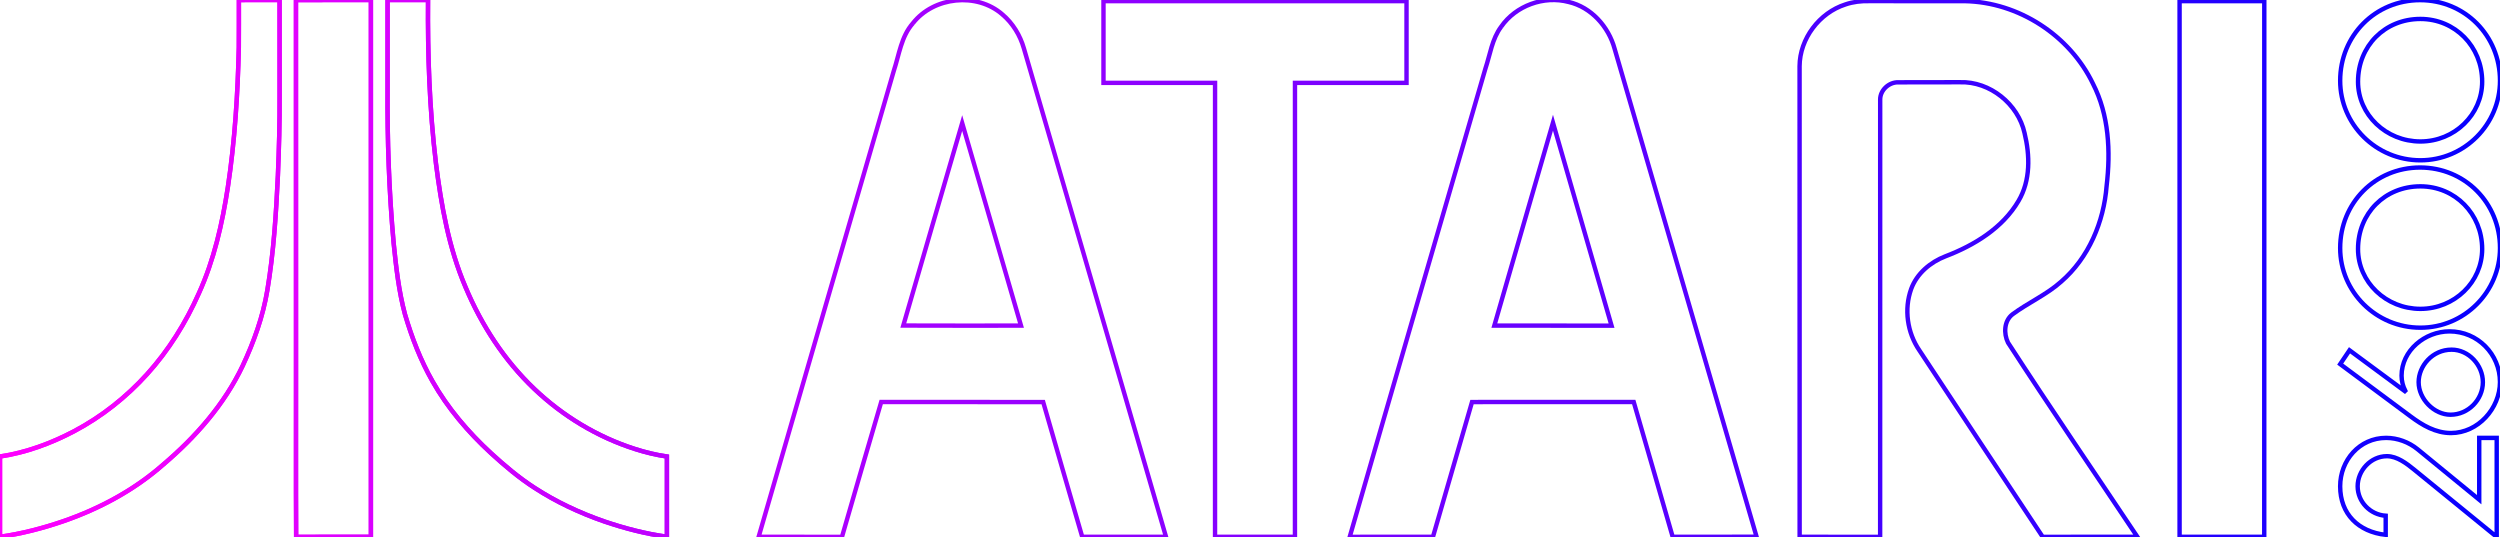
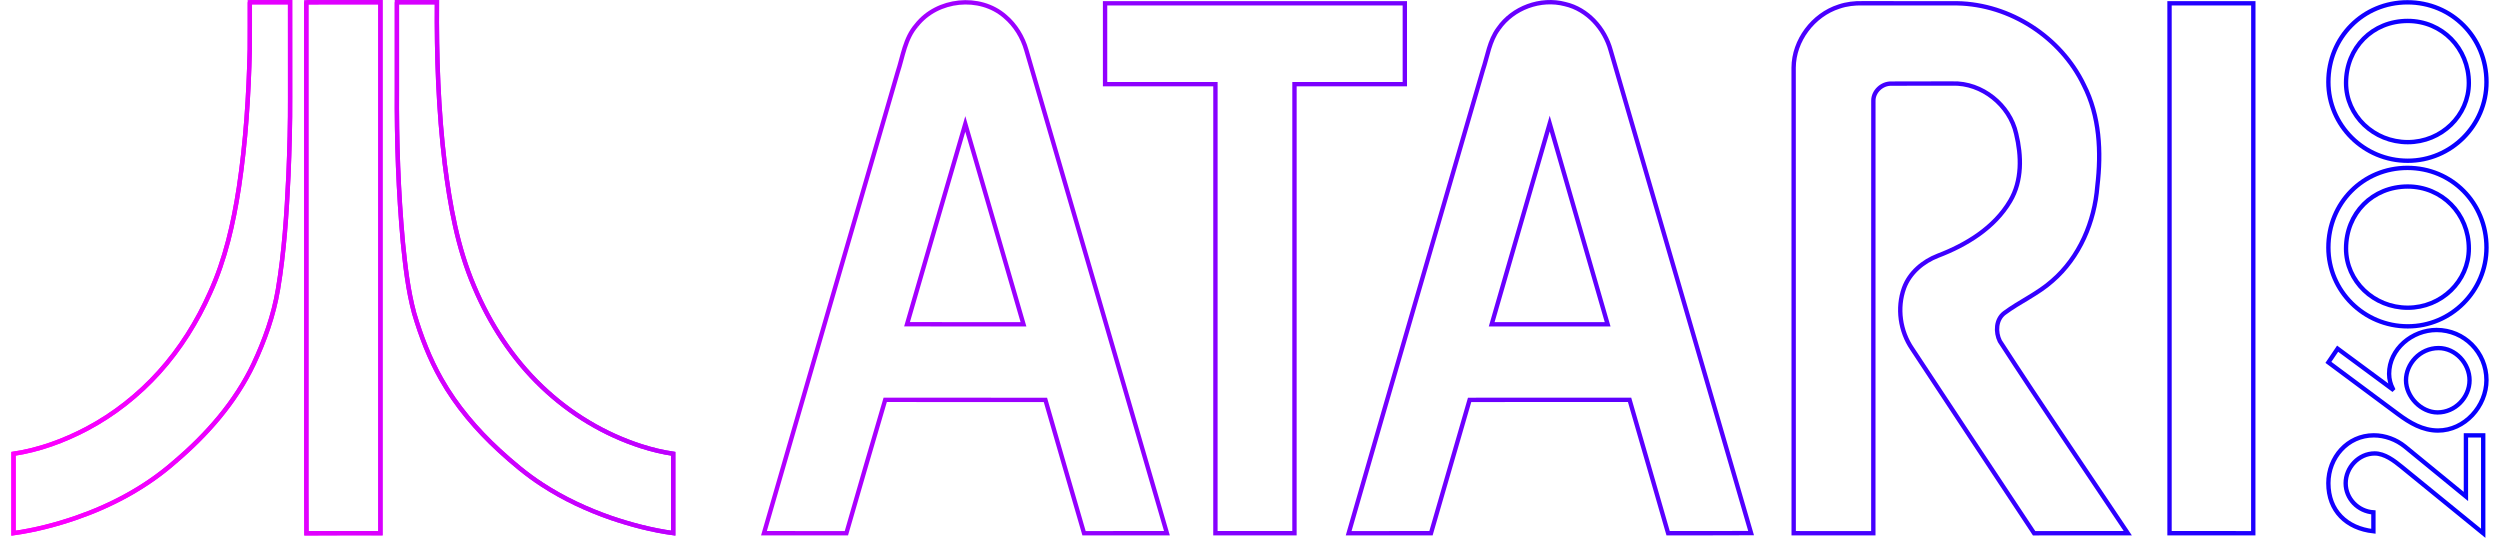
- <svg xmlns="http://www.w3.org/2000/svg" xmlns:xlink="http://www.w3.org/1999/xlink" version="1.2" id="Ebene_1" x="0px" y="0px" width="566.924px" height="121.752px" viewBox="0 0 566.924 121.752" xml:space="preserve">
+ <svg xmlns="http://www.w3.org/2000/svg" xmlns:xlink="http://www.w3.org/1999/xlink" version="1.2" id="Ebene_1" x="0px" y="0px" width="573.124" height="123.307" viewBox="0 0 573.124 123.307" xml:space="preserve">
  <defs id="defs4549">
    <linearGradient id="linearGradient4555">
      <stop style="stop-color:#ff00ff;stop-opacity:1" offset="0" id="stop4551" />
      <stop style="stop-color:#0600ff;stop-opacity:1" offset="1" id="stop4553" />
    </linearGradient>
    <linearGradient xlink:href="#linearGradient4555" id="linearGradient4557" x1="0" y1="60.876" x2="566.924" y2="60.876" gradientUnits="userSpaceOnUse" />
+     <linearGradient xlink:href="#linearGradient4555" id="linearGradient859" gradientUnits="userSpaceOnUse" x1="0" y1="60.876" x2="566.924" y2="60.876" />
+     <linearGradient xlink:href="#linearGradient4555" id="linearGradient861" gradientUnits="userSpaceOnUse" x1="0" y1="60.876" x2="566.924" y2="60.876" />
+     <linearGradient xlink:href="#linearGradient4555" id="linearGradient863" gradientUnits="userSpaceOnUse" x1="0" y1="60.876" x2="566.924" y2="60.876" />
+     <linearGradient xlink:href="#linearGradient4555" id="linearGradient865" gradientUnits="userSpaceOnUse" x1="0" y1="60.876" x2="566.924" y2="60.876" />
+     <linearGradient xlink:href="#linearGradient4555" id="linearGradient867" gradientUnits="userSpaceOnUse" x1="0" y1="60.876" x2="566.924" y2="60.876" />
+     <linearGradient xlink:href="#linearGradient4555" id="linearGradient869" gradientUnits="userSpaceOnUse" x1="0" y1="60.876" x2="566.924" y2="60.876" />
+     <linearGradient xlink:href="#linearGradient4555" id="linearGradient871" gradientUnits="userSpaceOnUse" x1="0" y1="60.876" x2="566.924" y2="60.876" />
+     <linearGradient xlink:href="#linearGradient4555" id="linearGradient873" gradientUnits="userSpaceOnUse" x1="0" y1="60.876" x2="566.924" y2="60.876" />
+     <linearGradient xlink:href="#linearGradient4555" id="linearGradient875" gradientUnits="userSpaceOnUse" x1="0" y1="60.876" x2="566.924" y2="60.876" />
+     <linearGradient xlink:href="#linearGradient4555" id="linearGradient877" gradientUnits="userSpaceOnUse" x1="0" y1="60.876" x2="566.924" y2="60.876" />
+     <linearGradient xlink:href="#linearGradient4555" id="linearGradient879" gradientUnits="userSpaceOnUse" x1="0" y1="60.876" x2="566.924" y2="60.876" />
+     <linearGradient xlink:href="#linearGradient4555" id="linearGradient881" gradientUnits="userSpaceOnUse" x1="0" y1="60.876" x2="566.924" y2="60.876" />
+     <linearGradient xlink:href="#linearGradient4555" id="linearGradient883" gradientUnits="userSpaceOnUse" x1="0" y1="60.876" x2="566.924" y2="60.876" />
+     <linearGradient xlink:href="#linearGradient4555" id="linearGradient885" gradientUnits="userSpaceOnUse" x1="0" y1="60.876" x2="566.924" y2="60.876" />
+     <linearGradient xlink:href="#linearGradient4555" id="linearGradient887" gradientUnits="userSpaceOnUse" x1="0" y1="60.876" x2="566.924" y2="60.876" />
+     <linearGradient xlink:href="#linearGradient4555" id="linearGradient889" gradientUnits="userSpaceOnUse" x1="0" y1="60.876" x2="566.924" y2="60.876" />
+     <linearGradient xlink:href="#linearGradient4555" id="linearGradient891" gradientUnits="userSpaceOnUse" x1="0" y1="60.876" x2="566.924" y2="60.876" />
  </defs>
-   <g id="g4544" style="fill:none;stroke:url(#linearGradient4557)">
-     <g id="_x23_ffffffff" style="fill:none;stroke:url(#linearGradient4557)">
-       <path fill="#C60000" d="M207.014,5.277c4.724-6.043,14.501-7.076,20.297-2.006c2.37,1.996,4.031,4.75,4.88,7.715    c10.73,36.92,21.508,73.822,32.223,110.746c-6.332,0.006-12.667-0.012-18.999,0.006c-2.987-10.18-5.903-20.377-8.852-30.565    c-12.246-0.024-24.485-0.006-36.73-0.012c-2.998,10.184-5.958,20.379-8.901,30.582c-6.298-0.021-12.596-0.005-18.895-0.011    c10.194-35.221,20.4-70.438,30.643-105.647C203.898,12.404,204.358,8.287,207.014,5.277 M218.193,27.902    c-4.49,15.295-8.889,30.619-13.354,45.922c8.9,0.043,17.796,0.016,26.692,0.016C227.078,58.527,222.647,43.215,218.193,27.902z" id="path4511" style="fill:none;stroke:url(#linearGradient4557)" />
-       <path fill="#C60000" d="M340.411,6.072c3.301-4.787,9.681-7.109,15.296-5.631c5.142,1.184,9.075,5.615,10.434,10.604    c10.72,36.893,21.477,73.772,32.194,110.666c-6.342,0.049-12.679,0-19.021,0.024c-2.948-10.188-5.864-20.387-8.834-30.575    c-12.226,0.006-24.447-0.021-36.672,0.01c-2.922,10.195-5.935,20.367-8.855,30.563c-6.293,0.006-12.581-0.006-18.874,0.006    c10.188-35.414,20.497-70.797,30.768-106.187C337.923,12.357,338.339,8.834,340.411,6.072 M338.868,73.84    c8.863,0.013,17.722,0.007,26.584,0.007c-4.409-15.347-8.89-30.671-13.284-46.015C347.742,43.17,343.274,58.494,338.868,73.84z" id="path4513" style="fill:none;stroke:url(#linearGradient4557)" />
-       <path fill="#C60000" d="M250.237,0.256c22.91,0,45.814,0,68.719,0c0,6.182,0,12.355,0,18.533    c-8.437,0.006-16.865-0.01-25.296,0.006c0,34.313,0.006,68.627-0.005,102.938c-6.039,0-12.083,0-18.122,0    c0-34.312-0.005-68.625,0.005-102.938c-8.436-0.016-16.866,0-25.301-0.006C250.237,12.611,250.232,6.438,250.237,0.256z" id="path4515" style="fill:none;stroke:url(#linearGradient4557)" />
-       <path fill="#C60000" d="M418.475,1.01c1.74-0.602,3.599-0.807,5.437-0.764c7.223,0.025,14.446,0.006,21.667,0.01    c12.164,0.225,23.773,7.771,29.037,18.719c3.646,7.109,4.021,15.377,3.102,23.176c-0.634,8.164-4.058,16.328-10.334,21.741    c-3.313,2.952-7.443,4.743-10.992,7.375c-1.947,1.481-2.047,4.364-1.039,6.428c9.586,14.799,19.552,29.367,29.34,44.039    c-7.158,0.012-14.316-0.017-21.476,0.012c-9.37-14.074-18.643-28.219-27.976-42.313c-2.743-4.013-3.489-9.324-1.846-13.902    c1.281-3.512,4.351-6.08,7.769-7.406c6.524-2.49,12.958-6.4,16.572-12.559c2.749-4.627,2.605-10.336,1.37-15.4    c-1.45-6.574-7.855-11.746-14.625-11.52c-4.682,0.031-9.359-0.021-14.033,0.021c-2.116-0.049-4.107,1.791-4.08,3.934    c-0.022,33.047,0.011,66.096-0.01,99.141c-6.088-0.012-12.168,0-18.256-0.006c-0.012-35.576,0.012-71.154-0.012-106.73    C408.128,8.77,412.563,2.902,418.475,1.01z" id="path4517" style="fill:none;stroke:url(#linearGradient4557)" />
-       <path fill="#C60000" d="M494.262,0.256c6.402,0,12.803,0,19.21,0c-0.006,40.496,0.013,80.986-0.012,121.481    c-6.396-0.018-12.796,0-19.198-0.006C494.262,81.235,494.262,40.746,494.262,0.256z" id="path4519" style="fill:none;stroke:url(#linearGradient4557)" />
+   <g id="g4544" style="fill:none;stroke:url(#linearGradient4557)" transform="translate(3.100474,0.5028425)">
+     <g id="_x23_ffffffff" style="fill:none;stroke:url(#linearGradient869)">
+       <path fill="#C60000" d="m 207.014,5.277 c 4.724,-6.043 14.501,-7.076 20.297,-2.006 2.37,1.996 4.031,4.75 4.88,7.715 10.73,36.92 21.508,73.822 32.223,110.746 -6.332,0.006 -12.667,-0.012 -18.999,0.006 -2.987,-10.18 -5.903,-20.377 -8.852,-30.565 -12.246,-0.024 -24.485,-0.006 -36.73,-0.012 -2.998,10.184 -5.958,20.379 -8.901,30.582 -6.298,-0.021 -12.596,-0.005 -18.895,-0.011 10.194,-35.221 20.4,-70.438 30.643,-105.647 1.218,-3.681 1.678,-7.798 4.334,-10.808 m 11.179,22.625 c -4.49,15.295 -8.889,30.619 -13.354,45.922 8.9,0.043 17.796,0.016 26.692,0.016 -4.453,-15.313 -8.884,-30.625 -13.338,-45.938 z" id="path4511" style="fill:none;stroke:url(#linearGradient859)" />
+       <path fill="#C60000" d="m 340.411,6.072 c 3.301,-4.787 9.681,-7.109 15.296,-5.631 5.142,1.184 9.075,5.615 10.434,10.604 10.72,36.893 21.477,73.772 32.194,110.666 -6.342,0.049 -12.679,0 -19.021,0.024 -2.948,-10.188 -5.864,-20.387 -8.834,-30.575 -12.226,0.006 -24.447,-0.021 -36.672,0.01 -2.922,10.195 -5.935,20.367 -8.855,30.563 -6.293,0.006 -12.581,-0.006 -18.874,0.006 10.188,-35.414 20.497,-70.797 30.768,-106.187 1.076,-3.195 1.492,-6.718 3.564,-9.48 m -1.543,67.768 c 8.863,0.013 17.722,0.007 26.584,0.007 -4.409,-15.347 -8.89,-30.671 -13.284,-46.015 -4.426,15.338 -8.894,30.662 -13.3,46.008 z" id="path4513" style="fill:none;stroke:url(#linearGradient861)" />
+       <path fill="#C60000" d="m 250.237,0.256 c 22.91,0 45.814,0 68.719,0 0,6.182 0,12.355 0,18.533 -8.437,0.006 -16.865,-0.01 -25.296,0.006 0,34.313 0.006,68.627 -0.005,102.938 -6.039,0 -12.083,0 -18.122,0 0,-34.312 -0.005,-68.625 0.005,-102.938 -8.436,-0.016 -16.866,0 -25.301,-0.006 0,-6.178 -0.005,-12.351 0,-18.533 z" id="path4515" style="fill:none;stroke:url(#linearGradient863)" />
+       <path fill="#C60000" d="m 418.475,1.01 c 1.74,-0.602 3.599,-0.807 5.437,-0.764 7.223,0.025 14.446,0.006 21.667,0.01 12.164,0.225 23.773,7.771 29.037,18.719 3.646,7.109 4.021,15.377 3.102,23.176 -0.634,8.164 -4.058,16.328 -10.334,21.741 -3.313,2.952 -7.443,4.743 -10.992,7.375 -1.947,1.481 -2.047,4.364 -1.039,6.428 9.586,14.799 19.552,29.367 29.34,44.039 -7.158,0.012 -14.316,-0.017 -21.476,0.012 -9.37,-14.074 -18.643,-28.219 -27.976,-42.313 -2.743,-4.013 -3.489,-9.324 -1.846,-13.902 1.281,-3.512 4.351,-6.08 7.769,-7.406 6.524,-2.49 12.958,-6.4 16.572,-12.559 2.749,-4.627 2.605,-10.336 1.37,-15.4 -1.45,-6.574 -7.855,-11.746 -14.625,-11.52 -4.682,0.031 -9.359,-0.021 -14.033,0.021 -2.116,-0.049 -4.107,1.791 -4.08,3.934 -0.022,33.047 0.011,66.096 -0.01,99.141 -6.088,-0.012 -12.168,0 -18.256,-0.006 C 408.09,86.16 408.114,50.582 408.09,15.006 408.128,8.77 412.563,2.902 418.475,1.01 Z" id="path4517" style="fill:none;stroke:url(#linearGradient865)" />
+       <path fill="#C60000" d="m 494.262,0.256 c 6.402,0 12.803,0 19.21,0 -0.006,40.496 0.013,80.986 -0.012,121.481 -6.396,-0.018 -12.796,0 -19.198,-0.006 0,-40.496 0,-80.985 0,-121.475 z" id="path4519" style="fill:none;stroke:url(#linearGradient867)" />
    </g>
-     <g id="g4534" style="fill:none;stroke:url(#linearGradient4557)">
-       <path fill="#C60000" d="M54.173,0.008c3.076-0.01,6.153,0,9.229-0.008c0.013,7.234,0,14.469,0.005,21.701    c0.032,6.039-0.139,12.076-0.389,18.107c-0.412,8.711-0.957,17.439-2.4,26.05c-0.991,5.937-3.044,11.662-5.592,17.099    c-4.156,8.76-10.686,16.172-18.027,22.405c-6.567,5.779-14.405,9.986-22.649,12.835c-4.664,1.604-9.463,2.844-14.35,3.532    c0.005-6.065,0.005-12.137,0-18.203c5.883-0.883,11.538-2.971,16.791-5.729c6.233-3.295,11.844-7.729,16.566-12.953    c4.877-5.395,8.764-11.641,11.714-18.272c3.474-7.625,5.333-15.861,6.597-24.109c1.584-10.482,2.244-21.088,2.489-31.684    C54.192,7.188,54.162,3.596,54.173,0.008z" id="path4522" style="fill:none;stroke:url(#linearGradient4557)" />
-       <path fill="#C60000" d="M67.116,0.02c5.662-0.037,11.328-0.006,16.992-0.016c0.002,40.574,0.002,81.149,0,121.728    c-5.65,0.012-11.303-0.027-16.953,0.021c-0.072-12.938-0.01-25.879-0.03-38.815C67.118,55.295,67.136,27.658,67.116,0.02z" id="path4524" style="fill:none;stroke:url(#linearGradient4557)" />
-       <path fill="#C60000" d="M87.888,0.004c3.06-0.002,6.118-0.008,9.176,0.002c-0.099,12.371,0.322,24.766,1.797,37.057    c1.207,9.547,2.909,19.164,6.711,28.059c3.604,8.605,8.801,16.604,15.572,23.051c6.466,6.166,14.302,10.906,22.815,13.635    c2.375,0.76,4.805,1.355,7.274,1.715c-0.003,6.064-0.006,12.129,0,18.191c-4.852-0.658-9.61-1.908-14.24-3.482    c-5.514-1.918-10.847-4.401-15.745-7.588c-3.576-2.301-6.828-5.053-9.952-7.924c-5.149-4.748-9.758-10.146-13.219-16.256    c-2.708-4.758-4.683-9.9-6.23-15.145c-1.418-5.271-2.023-10.717-2.573-16.135c-1.064-11.709-1.462-23.477-1.386-35.23    C87.888,13.305,87.886,6.652,87.888,0.004z" id="path4526" style="fill:none;stroke:url(#linearGradient4557)" />
-       <path fill="#C60000" d="M54.173,0.008c-0.01,3.588,0.02,7.18-0.016,10.77c-0.245,10.596-0.904,21.201-2.489,31.684    c-1.264,8.248-3.124,16.484-6.597,24.109c-2.95,6.635-6.837,12.879-11.714,18.272c-4.722,5.228-10.333,9.658-16.566,12.953    C11.538,100.56,5.883,102.646,0,103.526c0.005,6.066,0.005,12.138,0,18.203c4.887-0.688,9.686-1.928,14.35-3.532    c8.244-2.849,16.082-7.056,22.649-12.834c7.341-6.234,13.871-13.646,18.027-22.406c2.547-5.437,4.601-11.162,5.592-17.099    c1.443-8.61,1.989-17.339,2.4-26.05c0.25-6.031,0.421-12.068,0.389-18.107C63.402,14.469,63.415,7.234,63.402,0    C60.325,0.008,57.249-0.002,54.173,0.008" id="path4528" style="fill:none;stroke:url(#linearGradient4557)" />
-       <path fill="#C60000" d="M67.116,0.02c0.02,27.641,0.002,55.275,0.01,82.917c0.02,12.938-0.042,25.879,0.03,38.815    c5.65-0.051,11.302-0.012,16.953-0.021c0.002-40.574,0.002-81.15,0-121.728C78.444,0.014,72.778-0.018,67.116,0.02" id="path4530" style="fill:none;stroke:url(#linearGradient4557)" />
-       <path fill="#C60000" d="M87.888,0.004c-0.002,6.648,0,13.301,0,19.949c-0.076,11.754,0.322,23.521,1.386,35.23    c0.55,5.418,1.155,10.863,2.573,16.134c1.547,5.244,3.522,10.388,6.23,15.146c3.46,6.109,8.07,11.509,13.219,16.256    c3.124,2.871,6.376,5.623,9.952,7.923c4.898,3.188,10.231,5.672,15.745,7.59c4.63,1.574,9.388,2.824,14.24,3.481    c-0.006-6.063-0.003-12.127,0-18.19c-2.47-0.359-4.899-0.955-7.274-1.715c-8.513-2.729-16.35-7.47-22.815-13.636    c-6.771-6.446-11.967-14.444-15.572-23.051c-3.802-8.895-5.504-18.512-6.711-28.061c-1.475-12.289-1.896-24.684-1.797-37.055    C94.007-0.004,90.948,0.002,87.888,0.004" id="path4532" style="fill:none;stroke:url(#linearGradient4557)" />
+     <g id="g4534" style="fill:none;stroke:url(#linearGradient883)">
+       <path fill="#C60000" d="m 54.173,0.008 c 3.076,-0.01 6.153,0 9.229,-0.008 0.013,7.234 0,14.469 0.005,21.701 0.032,6.039 -0.139,12.076 -0.389,18.107 -0.412,8.711 -0.957,17.439 -2.4,26.05 -0.991,5.937 -3.044,11.662 -5.592,17.099 -4.156,8.76 -10.686,16.172 -18.027,22.405 -6.567,5.779 -14.405,9.986 -22.649,12.835 -4.664,1.604 -9.463,2.844 -14.35,3.532 0.005,-6.065 0.005,-12.137 0,-18.203 5.883,-0.883 11.538,-2.971 16.791,-5.729 6.233,-3.295 11.844,-7.729 16.566,-12.953 4.877,-5.395 8.764,-11.641 11.714,-18.272 3.474,-7.625 5.333,-15.861 6.597,-24.109 1.584,-10.482 2.244,-21.088 2.489,-31.684 0.035,-3.591 0.005,-7.183 0.016,-10.771 z" id="path4522" style="fill:none;stroke:url(#linearGradient871)" />
+       <path fill="#C60000" d="m 67.116,0.02 c 5.662,-0.037 11.328,-0.006 16.992,-0.016 0.002,40.574 0.002,81.149 0,121.728 -5.65,0.012 -11.303,-0.027 -16.953,0.021 C 67.083,108.815 67.145,95.874 67.125,82.938 67.118,55.295 67.136,27.658 67.116,0.02 Z" id="path4524" style="fill:none;stroke:url(#linearGradient873)" />
+       <path fill="#C60000" d="m 87.888,0.004 c 3.06,-0.002 6.118,-0.008 9.176,0.002 -0.099,12.371 0.322,24.766 1.797,37.057 1.207,9.547 2.909,19.164 6.711,28.059 3.604,8.605 8.801,16.604 15.572,23.051 6.466,6.166 14.302,10.906 22.815,13.635 2.375,0.76 4.805,1.355 7.274,1.715 -0.003,6.064 -0.006,12.129 0,18.191 -4.852,-0.658 -9.61,-1.908 -14.24,-3.482 -5.514,-1.918 -10.847,-4.401 -15.745,-7.588 -3.576,-2.301 -6.828,-5.053 -9.952,-7.924 -5.149,-4.748 -9.758,-10.146 -13.219,-16.256 -2.708,-4.758 -4.683,-9.9 -6.23,-15.145 C 90.429,66.048 89.824,60.602 89.274,55.184 88.21,43.475 87.812,31.707 87.888,19.954 c 0,-6.649 -0.002,-13.302 0,-19.95 z" id="path4526" style="fill:none;stroke:url(#linearGradient875)" />
+       <path fill="#C60000" d="m 54.173,0.008 c -0.01,3.588 0.02,7.18 -0.016,10.77 -0.245,10.596 -0.904,21.201 -2.489,31.684 -1.264,8.248 -3.124,16.484 -6.597,24.109 -2.95,6.635 -6.837,12.879 -11.714,18.272 -4.722,5.228 -10.333,9.658 -16.566,12.953 -5.253,2.764 -10.908,4.85 -16.791,5.73 0.005,6.066 0.005,12.138 0,18.203 4.887,-0.688 9.686,-1.928 14.35,-3.532 8.244,-2.849 16.082,-7.056 22.649,-12.834 7.341,-6.234 13.871,-13.646 18.027,-22.406 2.547,-5.437 4.601,-11.162 5.592,-17.099 1.443,-8.61 1.989,-17.339 2.4,-26.05 0.25,-6.031 0.421,-12.068 0.389,-18.107 C 63.402,14.469 63.415,7.234 63.402,0 60.325,0.008 57.249,-0.002 54.173,0.008" id="path4528" style="fill:none;stroke:url(#linearGradient877)" />
+       <path fill="#C60000" d="m 67.116,0.02 c 0.02,27.641 0.002,55.275 0.01,82.917 0.02,12.938 -0.042,25.879 0.03,38.815 5.65,-0.051 11.302,-0.012 16.953,-0.021 0.002,-40.574 0.002,-81.15 0,-121.728 C 78.444,0.014 72.778,-0.018 67.116,0.02" id="path4530" style="fill:none;stroke:url(#linearGradient879)" />
+       <path fill="#C60000" d="m 87.888,0.004 c -0.002,6.648 0,13.301 0,19.949 -0.076,11.754 0.322,23.521 1.386,35.23 0.55,5.418 1.155,10.863 2.573,16.134 1.547,5.244 3.522,10.388 6.23,15.146 3.46,6.109 8.07,11.509 13.219,16.256 3.124,2.871 6.376,5.623 9.952,7.923 4.898,3.188 10.231,5.672 15.745,7.59 4.63,1.574 9.388,2.824 14.24,3.481 -0.006,-6.063 -0.003,-12.127 0,-18.19 -2.47,-0.359 -4.899,-0.955 -7.274,-1.715 -8.513,-2.729 -16.35,-7.47 -22.815,-13.636 C 114.373,81.726 109.177,73.728 105.572,65.121 101.77,56.226 100.068,46.609 98.861,37.06 97.386,24.771 96.965,12.376 97.064,0.005 94.007,-0.004 90.948,0.002 87.888,0.004" id="path4532" style="fill:none;stroke:url(#linearGradient881)" />
    </g>
-     <path fill="#C60000" d="M562.213,99.303h3.963v22.449l-18.669-15.213c-1.751-1.431-3.919-3.09-6.225-3.09   c-3.642,0-6.638,3.229-6.638,6.821c0,3.552,2.856,6.455,6.358,6.687v4.334c-6.177-0.69-10.324-4.703-10.324-11.021   c0-5.897,4.38-10.971,10.418-10.971c2.582,0,5.164,0.969,7.146,2.58l13.969,11.434L562.213,99.303L562.213,99.303z" id="path4536" style="fill:none;stroke:url(#linearGradient4557)" />
-     <path fill="#C60000" d="M532.8,79.433l12.538,9.266l0.095-0.092c-0.509-1.017-0.829-2.166-0.829-3.412   c0-5.715,5.302-10.049,10.879-10.049c6.36,0,11.434,5.164,11.434,11.479c0,5.992-4.979,11.572-11.108,11.572   c-3.506,0-6.454-1.752-9.176-3.779l-15.949-11.85L532.8,79.433z M555.943,79.293c-4.334,0-7.47,3.688-7.47,7.375   c0,3.781,3.458,7.377,7.236,7.377c4.013,0,7.332-3.41,7.332-7.377C563.044,82.795,559.814,79.293,555.943,79.293z" id="path4538" style="fill:none;stroke:url(#linearGradient4557)" />
-     <path fill="#C60000" d="M530.68,56.256c0,9.955,8.162,18.054,18.195,18.054c9.953,0,18.049-8.099,18.049-18.054   c0-10.242-7.96-18.268-18.121-18.268C538.641,37.988,530.68,46.014,530.68,56.256z M548.876,42.256   c7.854,0,14.003,6.248,14.003,14.223c0,7.479-6.281,13.563-14.003,13.563c-7.801,0-14.147-6.084-14.147-13.563   C534.729,48.369,540.811,42.256,548.876,42.256z" id="path4540" style="fill:none;stroke:url(#linearGradient4557)" />
-     <path fill="#C60000" d="M530.68,18.299c0,9.953,8.162,18.051,18.195,18.051c9.953,0,18.049-8.098,18.049-18.051   c0-10.244-7.96-18.27-18.121-18.27C538.641,0.029,530.68,8.055,530.68,18.299z M548.876,4.297c7.854,0,14.003,6.246,14.003,14.223   c0,7.479-6.281,13.563-14.003,13.563c-7.801,0-14.147-6.084-14.147-13.563C534.729,10.412,540.811,4.297,548.876,4.297z" id="path4542" style="fill:none;stroke:url(#linearGradient4557)" />
+     <path fill="#C60000" d="m 562.213,99.303 h 3.963 v 22.449 l -18.669,-15.213 c -1.751,-1.431 -3.919,-3.09 -6.225,-3.09 -3.642,0 -6.638,3.229 -6.638,6.821 0,3.552 2.856,6.455 6.358,6.687 v 4.334 c -6.177,-0.69 -10.324,-4.703 -10.324,-11.021 0,-5.897 4.38,-10.971 10.418,-10.971 2.582,0 5.164,0.969 7.146,2.58 l 13.969,11.434 z" id="path4536" style="fill:none;stroke:url(#linearGradient885)" />
+     <path fill="#C60000" d="m 532.8,79.433 12.538,9.266 0.095,-0.092 c -0.509,-1.017 -0.829,-2.166 -0.829,-3.412 0,-5.715 5.302,-10.049 10.879,-10.049 6.36,0 11.434,5.164 11.434,11.479 0,5.992 -4.979,11.572 -11.108,11.572 -3.506,0 -6.454,-1.752 -9.176,-3.779 l -15.949,-11.85 z m 23.143,-0.14 c -4.334,0 -7.47,3.688 -7.47,7.375 0,3.781 3.458,7.377 7.236,7.377 4.013,0 7.332,-3.41 7.332,-7.377 0.003,-3.873 -3.227,-7.375 -7.098,-7.375 z" id="path4538" style="fill:none;stroke:url(#linearGradient887)" />
+     <path fill="#C60000" d="m 530.68,56.256 c 0,9.955 8.162,18.054 18.195,18.054 9.953,0 18.049,-8.099 18.049,-18.054 0,-10.242 -7.96,-18.268 -18.121,-18.268 -10.162,0 -18.123,8.026 -18.123,18.268 z m 18.196,-14 c 7.854,0 14.003,6.248 14.003,14.223 0,7.479 -6.281,13.563 -14.003,13.563 -7.801,0 -14.147,-6.084 -14.147,-13.563 0,-8.11 6.082,-14.223 14.147,-14.223 z" id="path4540" style="fill:none;stroke:url(#linearGradient889)" />
+     <path fill="#C60000" d="m 530.68,18.299 c 0,9.953 8.162,18.051 18.195,18.051 9.953,0 18.049,-8.098 18.049,-18.051 0,-10.244 -7.96,-18.27 -18.121,-18.27 -10.162,0 -18.123,8.026 -18.123,18.27 z M 548.876,4.297 c 7.854,0 14.003,6.246 14.003,14.223 0,7.479 -6.281,13.563 -14.003,13.563 -7.801,0 -14.147,-6.084 -14.147,-13.563 0,-8.108 6.082,-14.223 14.147,-14.223 z" id="path4542" style="fill:none;stroke:url(#linearGradient891)" />
  </g>
</svg>
